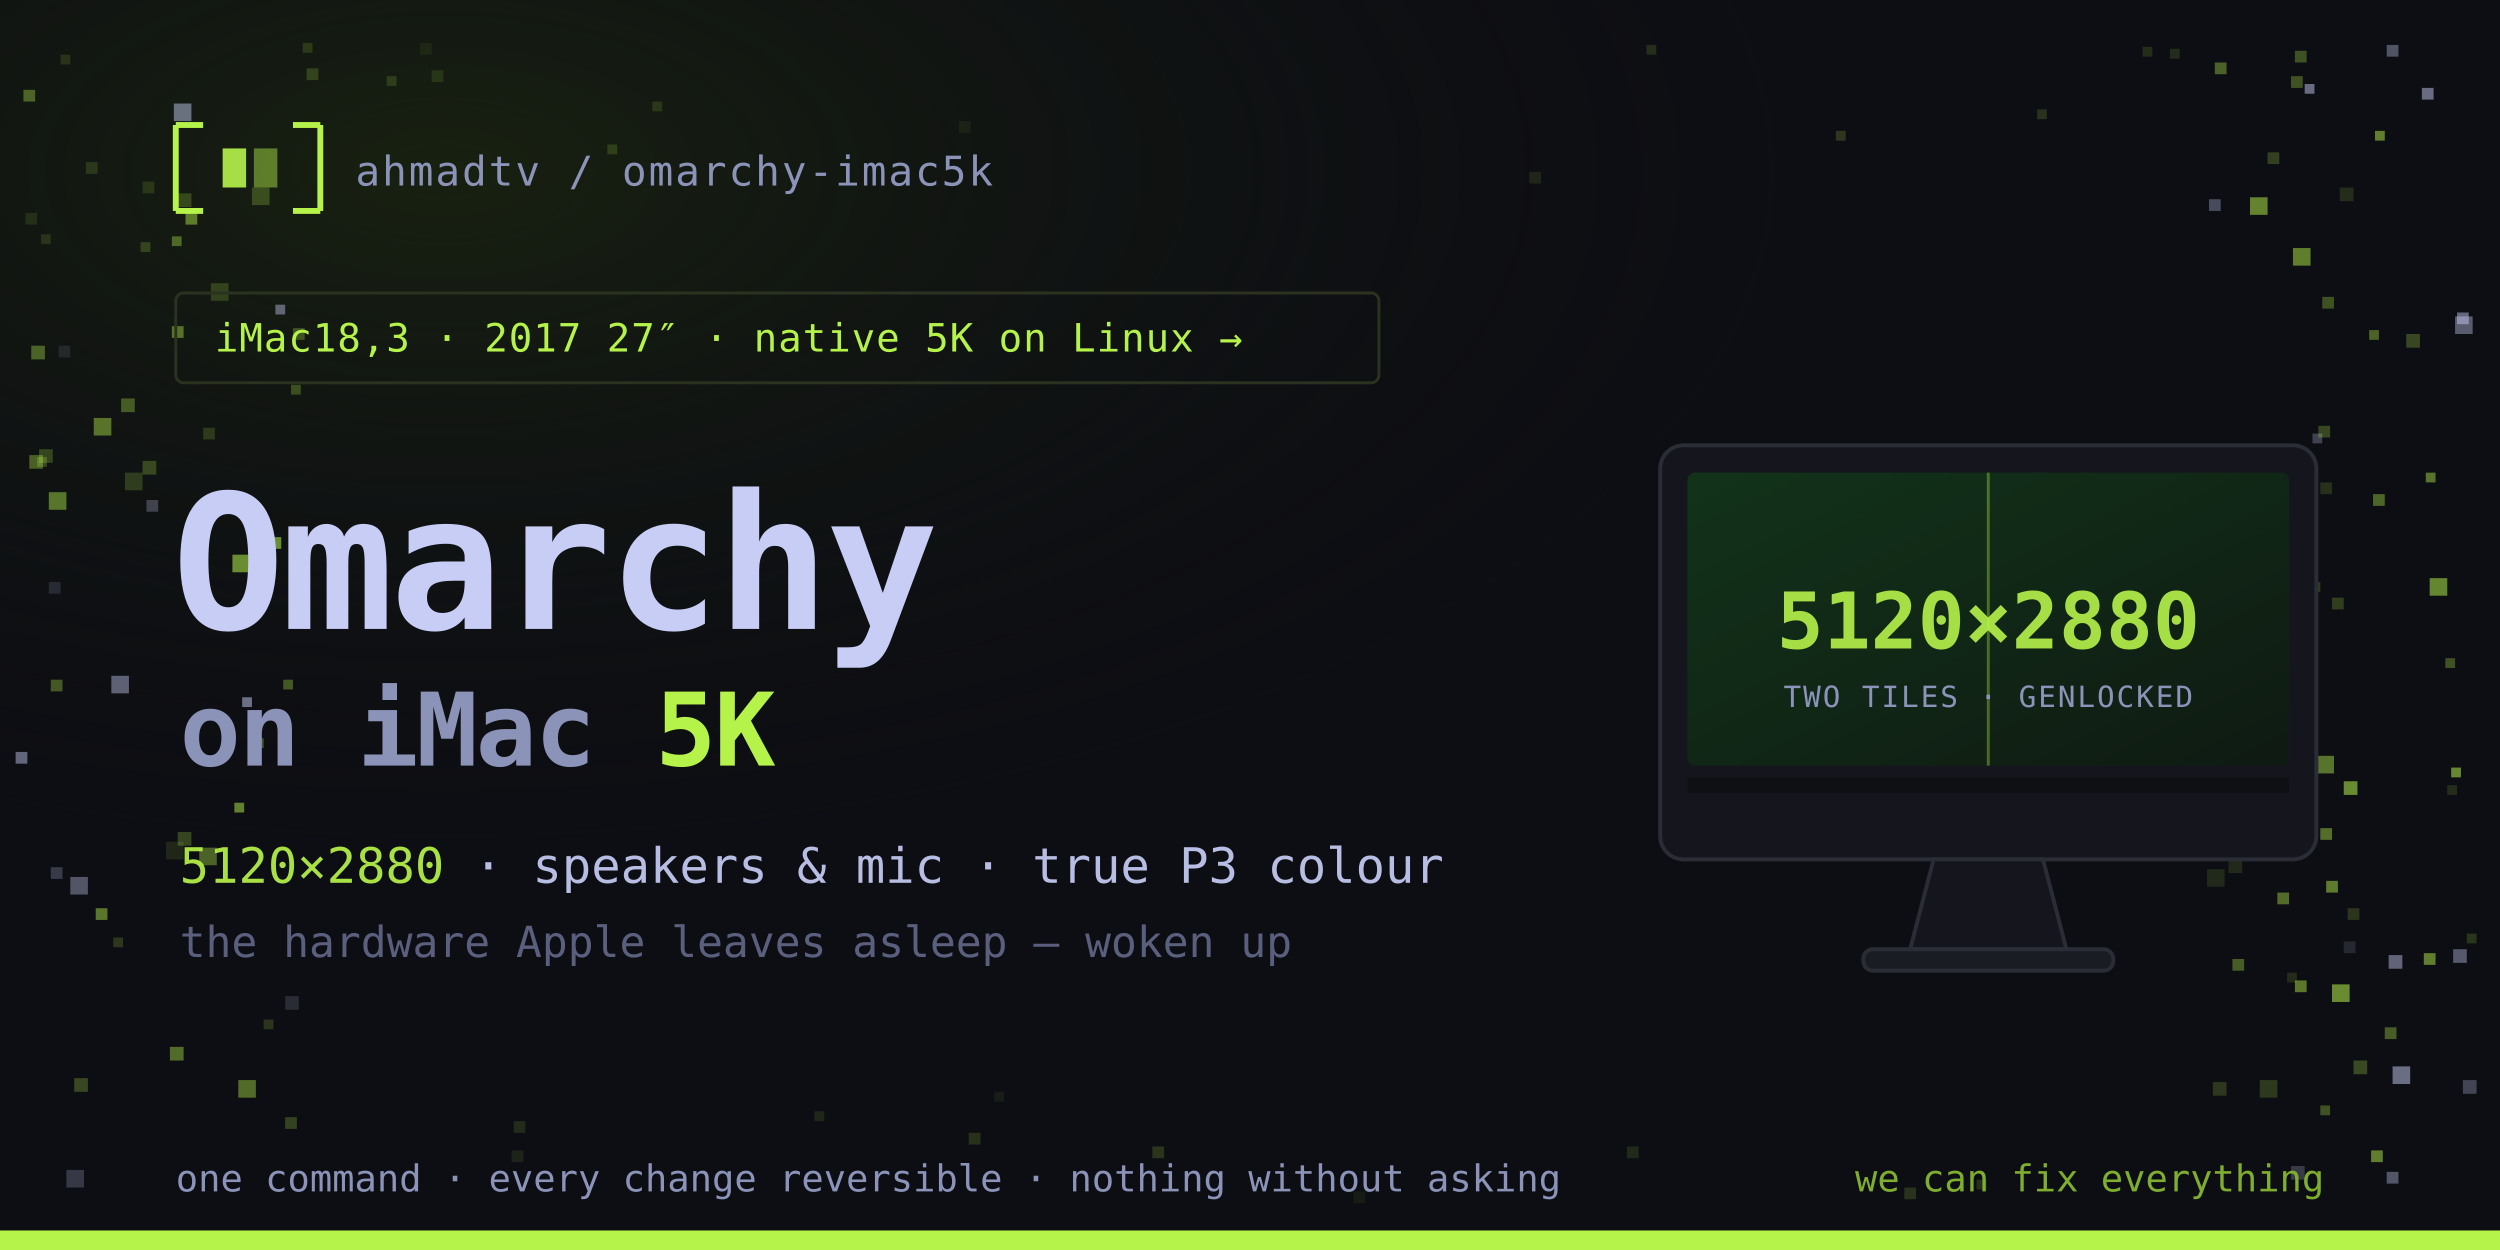
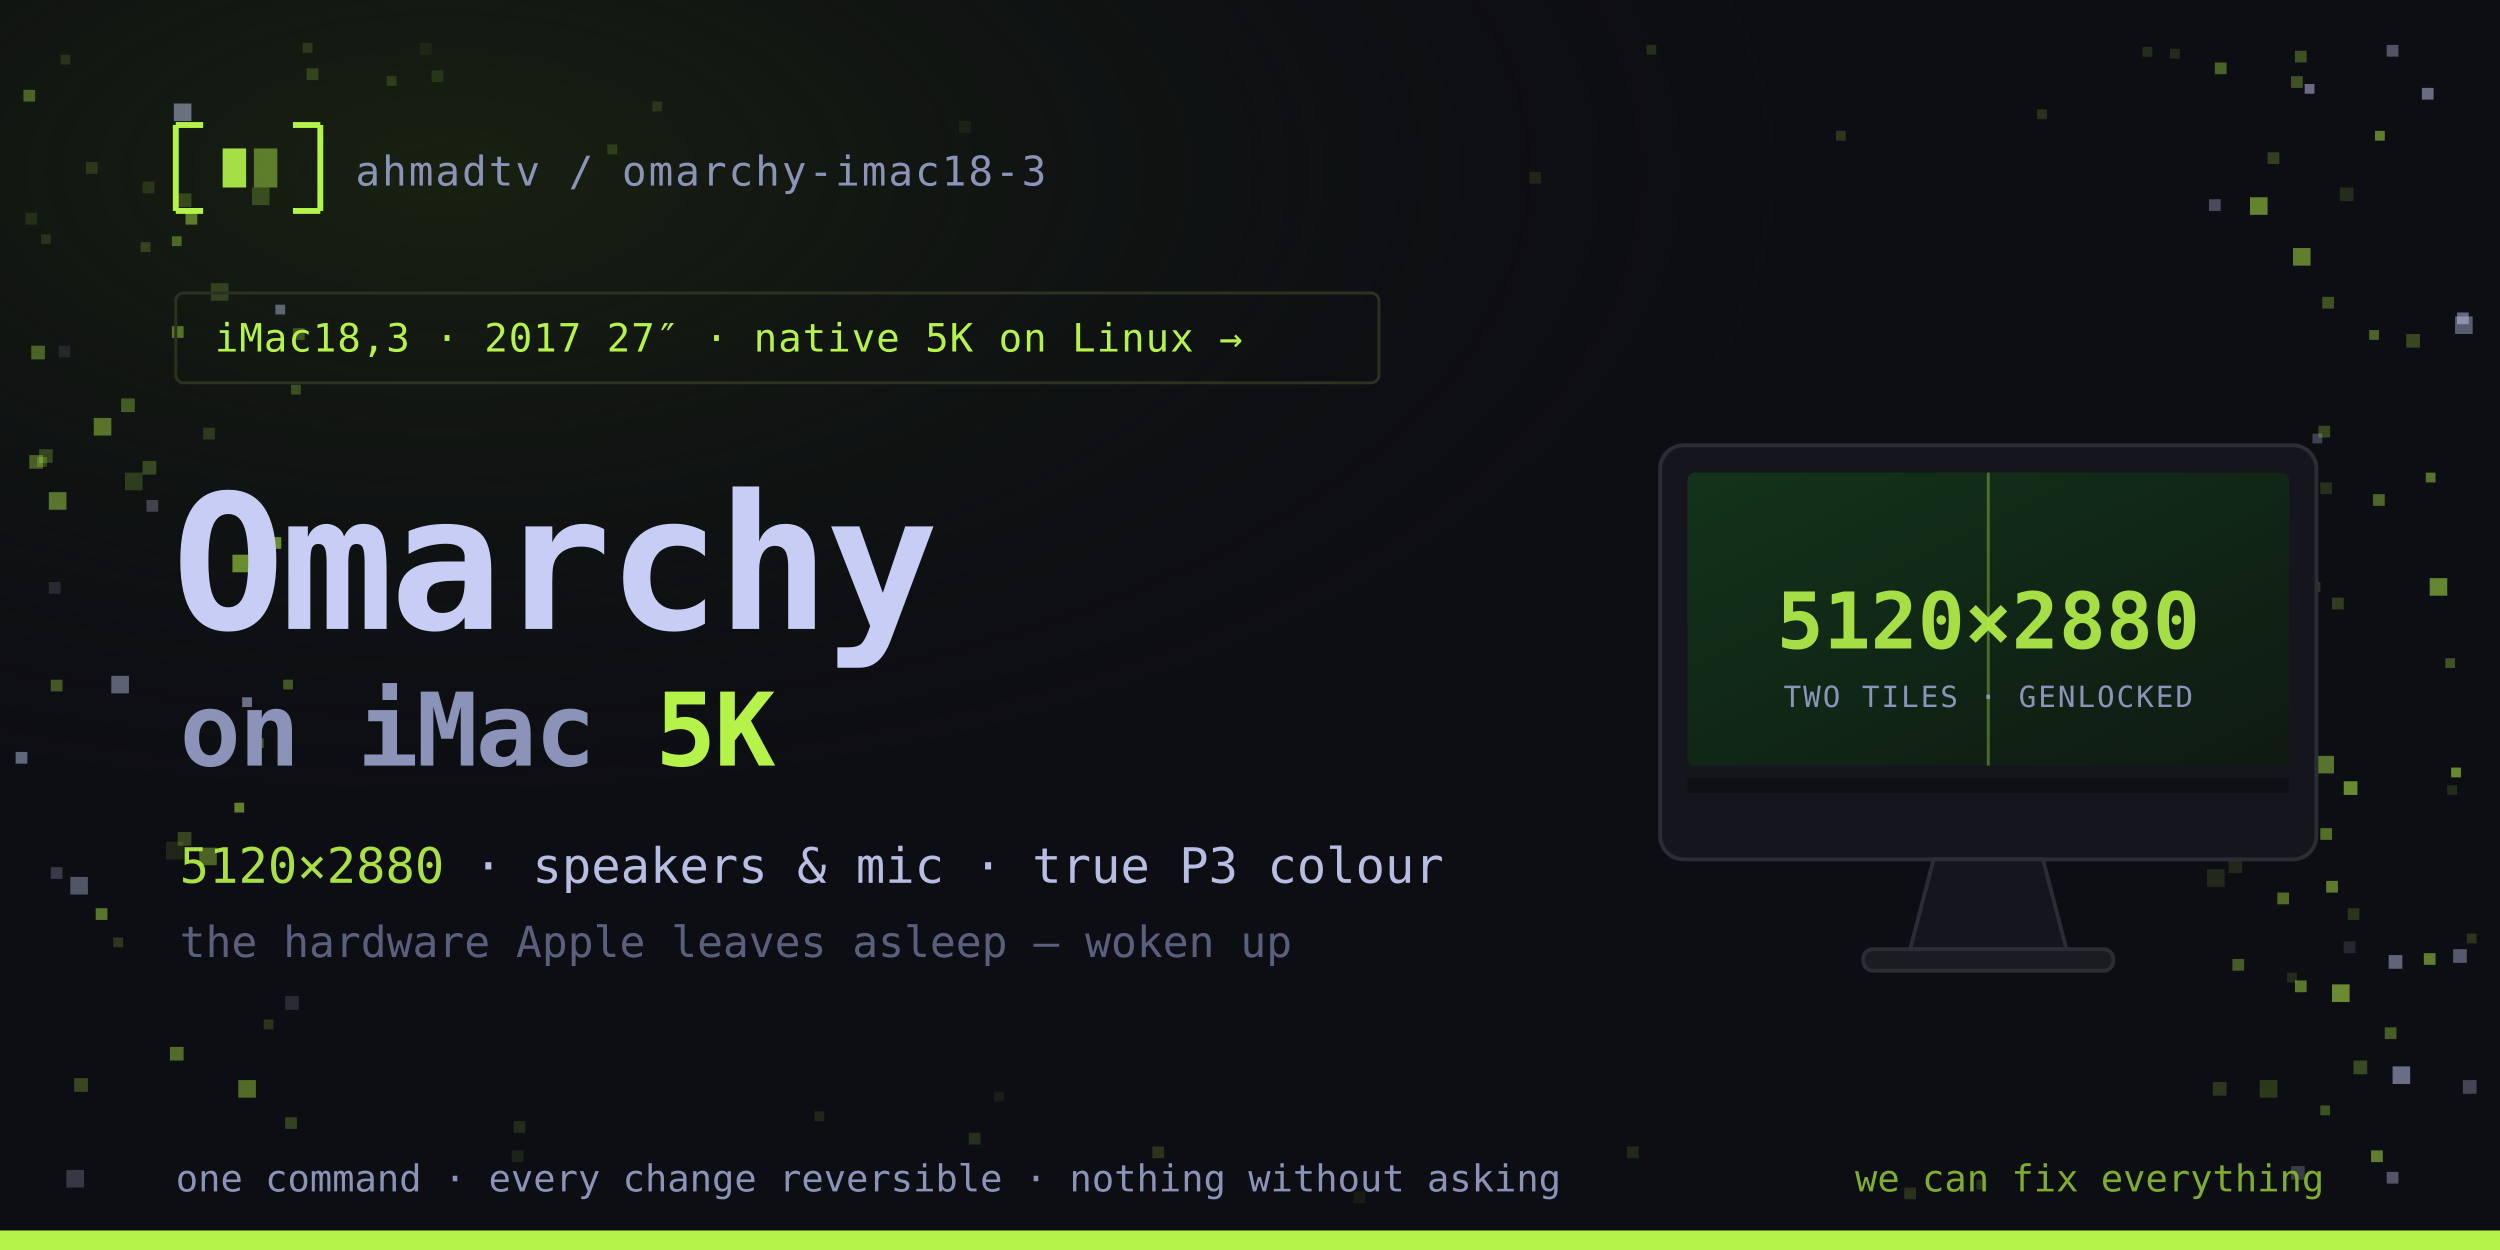
<svg xmlns="http://www.w3.org/2000/svg" width="1280" height="640" viewBox="0 0 1280 640" font-family="DejaVu Sans Mono, monospace">
  <defs>
    <radialGradient id="glow" cx="18%" cy="14%" r="55%">
      <stop offset="0%" stop-color="#1a2410" stop-opacity="0.85" />
      <stop offset="100%" stop-color="#0d0e13" stop-opacity="0" />
    </radialGradient>
    <linearGradient id="tile" x1="0" y1="0" x2="1" y2="1">
      <stop offset="0%" stop-color="#12331a" />
      <stop offset="100%" stop-color="#0f1a12" />
    </linearGradient>
  </defs>
  <rect width="1280" height="640" fill="#0d0e13" />
  <rect width="1280" height="640" fill="url(#glow)" />
  <rect x="8" y="385" width="6" height="6" fill="#c7cdf5" opacity="0.46" />
  <rect x="31" y="28" width="5" height="5" fill="#b6f34a" opacity="0.13" />
  <rect x="1188" y="566" width="5" height="5" fill="#b6f34a" opacity="0.3" />
  <rect x="1141" y="440" width="7" height="7" fill="#b6f34a" opacity="0.12" />
  <rect x="91" y="426" width="7" height="7" fill="#b6f34a" opacity="0.24" />
  <rect x="1137" y="404" width="6" height="6" fill="#b6f34a" opacity="0.38" />
  <rect x="75" y="256" width="6" height="6" fill="#c7cdf5" opacity="0.26" />
  <rect x="25" y="252" width="9" height="9" fill="#b6f34a" opacity="0.44" />
  <rect x="149" y="197" width="5" height="5" fill="#b6f34a" opacity="0.26" />
  <rect x="1202" y="465" width="6" height="6" fill="#b6f34a" opacity="0.17" />
  <rect x="1256" y="486" width="7" height="7" fill="#c7cdf5" opacity="0.39" />
  <rect x="88" y="167" width="6" height="6" fill="#b6f34a" opacity="0.42" />
  <rect x="1189" y="152" width="6" height="6" fill="#b6f34a" opacity="0.29" />
  <rect x="1222" y="23" width="6" height="6" fill="#c7cdf5" opacity="0.36" />
  <rect x="1253" y="402" width="5" height="5" fill="#b6f34a" opacity="0.14" />
  <rect x="1221" y="526" width="6" height="6" fill="#b6f34a" opacity="0.34" />
  <rect x="1188" y="424" width="6" height="6" fill="#b6f34a" opacity="0.42" />
  <rect x="73" y="236" width="7" height="7" fill="#b6f34a" opacity="0.24" />
  <rect x="1263" y="478" width="5" height="5" fill="#b6f34a" opacity="0.17" />
  <rect x="1152" y="101" width="9" height="9" fill="#b6f34a" opacity="0.51" />
  <rect x="1198" y="96" width="7" height="7" fill="#b6f34a" opacity="0.14" />
  <rect x="1255" y="393" width="5" height="5" fill="#b6f34a" opacity="0.53" />
  <rect x="1157" y="553" width="9" height="9" fill="#b6f34a" opacity="0.19" />
  <rect x="141" y="156" width="5" height="5" fill="#c7cdf5" opacity="0.43" />
  <rect x="21" y="120" width="5" height="5" fill="#b6f34a" opacity="0.13" />
  <rect x="1232" y="171" width="7" height="7" fill="#b6f34a" opacity="0.25" />
  <rect x="1161" y="78" width="6" height="6" fill="#b6f34a" opacity="0.22" />
  <rect x="1257" y="162" width="9" height="9" fill="#c7cdf5" opacity="0.41" />
  <rect x="48" y="214" width="9" height="9" fill="#b6f34a" opacity="0.43" />
  <rect x="1175" y="502" width="6" height="6" fill="#b6f34a" opacity="0.46" />
  <rect x="26" y="348" width="6" height="6" fill="#b6f34a" opacity="0.32" />
  <rect x="1133" y="554" width="7" height="7" fill="#b6f34a" opacity="0.18" />
  <rect x="13" y="109" width="6" height="6" fill="#b6f34a" opacity="0.11" />
  <rect x="85" y="431" width="9" height="9" fill="#b6f34a" opacity="0.11" />
  <rect x="145" y="348" width="5" height="5" fill="#b6f34a" opacity="0.32" />
  <rect x="130" y="378" width="5" height="5" fill="#b6f34a" opacity="0.32" />
  <rect x="150" y="168" width="6" height="6" fill="#b6f34a" opacity="0.27" />
  <rect x="62" y="204" width="7" height="7" fill="#b6f34a" opacity="0.32" />
  <rect x="143" y="376" width="5" height="5" fill="#b6f34a" opacity="0.12" />
  <rect x="1173" y="597" width="7" height="7" fill="#c7cdf5" opacity="0.23" />
  <rect x="49" y="465" width="6" height="6" fill="#b6f34a" opacity="0.45" />
  <rect x="1134" y="32" width="6" height="6" fill="#b6f34a" opacity="0.36" />
  <rect x="58" y="480" width="5" height="5" fill="#b6f34a" opacity="0.18" />
  <rect x="1216" y="67" width="5" height="5" fill="#b6f34a" opacity="0.49" />
  <rect x="95" y="109" width="6" height="6" fill="#b6f34a" opacity="0.45" />
  <rect x="1171" y="498" width="5" height="5" fill="#b6f34a" opacity="0.13" />
  <rect x="146" y="572" width="6" height="6" fill="#b6f34a" opacity="0.23" />
  <rect x="1180" y="43" width="5" height="5" fill="#c7cdf5" opacity="0.49" />
  <rect x="124" y="357" width="5" height="5" fill="#c7cdf5" opacity="0.51" />
  <rect x="1186" y="387" width="9" height="9" fill="#b6f34a" opacity="0.44" />
  <rect x="1131" y="102" width="6" height="6" fill="#c7cdf5" opacity="0.32" />
  <rect x="1242" y="242" width="5" height="5" fill="#b6f34a" opacity="0.44" />
  <rect x="30" y="177" width="6" height="6" fill="#c7cdf5" opacity="0.1" />
  <rect x="101" y="268" width="5" height="5" fill="#c7cdf5" opacity="0.11" />
  <rect x="72" y="124" width="5" height="5" fill="#b6f34a" opacity="0.2" />
  <rect x="25" y="298" width="6" height="6" fill="#c7cdf5" opacity="0.14" />
  <rect x="1244" y="296" width="9" height="9" fill="#b6f34a" opacity="0.52" />
  <rect x="1252" y="337" width="5" height="5" fill="#b6f34a" opacity="0.3" />
  <rect x="38" y="552" width="7" height="7" fill="#b6f34a" opacity="0.25" />
  <rect x="1223" y="489" width="7" height="7" fill="#c7cdf5" opacity="0.45" />
  <rect x="1134" y="311" width="7" height="7" fill="#b6f34a" opacity="0.37" />
  <rect x="1200" y="482" width="6" height="6" fill="#c7cdf5" opacity="0.13" />
  <rect x="1130" y="445" width="9" height="9" fill="#b6f34a" opacity="0.12" />
  <rect x="20" y="230" width="7" height="7" fill="#b6f34a" opacity="0.23" />
  <rect x="1213" y="169" width="5" height="5" fill="#b6f34a" opacity="0.37" />
  <rect x="1172" y="366" width="6" height="6" fill="#c7cdf5" opacity="0.54" />
  <rect x="135" y="522" width="5" height="5" fill="#b6f34a" opacity="0.17" />
  <rect x="1146" y="245" width="7" height="7" fill="#b6f34a" opacity="0.22" />
  <rect x="16" y="177" width="7" height="7" fill="#b6f34a" opacity="0.35" />
  <rect x="1140" y="269" width="6" height="6" fill="#b6f34a" opacity="0.12" />
  <rect x="1183" y="298" width="5" height="5" fill="#b6f34a" opacity="0.2" />
  <rect x="1173" y="39" width="6" height="6" fill="#b6f34a" opacity="0.3" />
  <rect x="1184" y="222" width="5" height="5" fill="#c7cdf5" opacity="0.27" />
  <rect x="1205" y="543" width="7" height="7" fill="#b6f34a" opacity="0.26" />
  <rect x="1214" y="589" width="6" height="6" fill="#b6f34a" opacity="0.49" />
  <rect x="1261" y="553" width="7" height="7" fill="#c7cdf5" opacity="0.29" />
  <rect x="1200" y="400" width="7" height="7" fill="#b6f34a" opacity="0.54" />
  <rect x="146" y="510" width="7" height="7" fill="#c7cdf5" opacity="0.15" />
  <rect x="1194" y="504" width="9" height="9" fill="#b6f34a" opacity="0.55" />
  <rect x="57" y="346" width="9" height="9" fill="#c7cdf5" opacity="0.43" />
  <rect x="1143" y="491" width="6" height="6" fill="#b6f34a" opacity="0.34" />
  <rect x="108" y="145" width="9" height="9" fill="#b6f34a" opacity="0.19" />
  <rect x="89" y="53" width="9" height="9" fill="#c7cdf5" opacity="0.48" />
  <rect x="64" y="242" width="9" height="9" fill="#b6f34a" opacity="0.19" />
  <rect x="1165" y="312" width="6" height="6" fill="#c7cdf5" opacity="0.41" />
  <rect x="15" y="233" width="7" height="7" fill="#b6f34a" opacity="0.34" />
  <rect x="1187" y="218" width="6" height="6" fill="#b6f34a" opacity="0.25" />
  <rect x="1188" y="247" width="6" height="6" fill="#b6f34a" opacity="0.15" />
  <rect x="19" y="234" width="5" height="5" fill="#b6f34a" opacity="0.24" />
  <rect x="36" y="449" width="9" height="9" fill="#c7cdf5" opacity="0.37" />
  <rect x="1174" y="127" width="9" height="9" fill="#b6f34a" opacity="0.49" />
  <rect x="44" y="83" width="6" height="6" fill="#b6f34a" opacity="0.15" />
  <rect x="87" y="536" width="7" height="7" fill="#b6f34a" opacity="0.41" />
  <rect x="1169" y="233" width="9" height="9" fill="#b6f34a" opacity="0.23" />
  <rect x="34" y="599" width="9" height="9" fill="#c7cdf5" opacity="0.22" />
  <rect x="131" y="291" width="9" height="9" fill="#b6f34a" opacity="0.28" />
  <rect x="119" y="284" width="9" height="9" fill="#b6f34a" opacity="0.55" />
  <rect x="1135" y="245" width="6" height="6" fill="#c7cdf5" opacity="0.35" />
  <rect x="91" y="99" width="7" height="7" fill="#b6f34a" opacity="0.21" />
  <rect x="12" y="46" width="6" height="6" fill="#b6f34a" opacity="0.35" />
  <rect x="138" y="275" width="6" height="6" fill="#b6f34a" opacity="0.55" />
  <rect x="104" y="219" width="6" height="6" fill="#b6f34a" opacity="0.17" />
  <rect x="1194" y="306" width="6" height="6" fill="#b6f34a" opacity="0.21" />
  <rect x="1225" y="546" width="9" height="9" fill="#c7cdf5" opacity="0.5" />
  <rect x="1222" y="600" width="6" height="6" fill="#c7cdf5" opacity="0.37" />
  <rect x="88" y="121" width="5" height="5" fill="#b6f34a" opacity="0.36" />
  <rect x="1241" y="488" width="6" height="6" fill="#b6f34a" opacity="0.49" />
  <rect x="1240" y="45" width="6" height="6" fill="#c7cdf5" opacity="0.49" />
  <rect x="1175" y="26" width="6" height="6" fill="#b6f34a" opacity="0.29" />
  <rect x="1258" y="160" width="6" height="6" fill="#c7cdf5" opacity="0.47" />
  <rect x="1191" y="451" width="6" height="6" fill="#b6f34a" opacity="0.48" />
  <rect x="73" y="93" width="6" height="6" fill="#b6f34a" opacity="0.14" />
  <rect x="120" y="411" width="5" height="5" fill="#b6f34a" opacity="0.5" />
  <rect x="102" y="434" width="9" height="9" fill="#b6f34a" opacity="0.37" />
  <rect x="1162" y="393" width="9" height="9" fill="#c7cdf5" opacity="0.22" />
  <rect x="1166" y="457" width="6" height="6" fill="#b6f34a" opacity="0.41" />
  <rect x="1215" y="253" width="6" height="6" fill="#b6f34a" opacity="0.38" />
  <rect x="129" y="96" width="9" height="9" fill="#b6f34a" opacity="0.23" />
  <rect x="122" y="553" width="9" height="9" fill="#b6f34a" opacity="0.41" />
  <rect x="26" y="444" width="6" height="6" fill="#c7cdf5" opacity="0.23" />
  <rect x="263" y="574" width="6" height="6" fill="#b6f34a" opacity="0.13" />
  <rect x="155" y="22" width="5" height="5" fill="#b6f34a" opacity="0.15" />
  <rect x="215" y="22" width="6" height="6" fill="#b6f34a" opacity="0.06" />
  <rect x="262" y="589" width="6" height="6" fill="#b6f34a" opacity="0.09" />
  <rect x="1043" y="56" width="5" height="5" fill="#b6f34a" opacity="0.16" />
  <rect x="334" y="52" width="5" height="5" fill="#b6f34a" opacity="0.14" />
  <rect x="496" y="580" width="6" height="6" fill="#b6f34a" opacity="0.15" />
  <rect x="509" y="559" width="5" height="5" fill="#b6f34a" opacity="0.07" />
  <rect x="157" y="35" width="6" height="6" fill="#b6f34a" opacity="0.19" />
  <rect x="1012" y="604" width="5" height="5" fill="#b6f34a" opacity="0.15" />
  <rect x="783" y="88" width="6" height="6" fill="#b6f34a" opacity="0.1" />
  <rect x="198" y="39" width="5" height="5" fill="#b6f34a" opacity="0.16" />
  <rect x="491" y="62" width="6" height="6" fill="#b6f34a" opacity="0.06" />
  <rect x="833" y="587" width="6" height="6" fill="#b6f34a" opacity="0.12" />
  <rect x="221" y="36" width="6" height="6" fill="#b6f34a" opacity="0.12" />
  <rect x="417" y="569" width="5" height="5" fill="#b6f34a" opacity="0.11" />
  <rect x="843" y="23" width="5" height="5" fill="#b6f34a" opacity="0.14" />
  <rect x="311" y="74" width="5" height="5" fill="#b6f34a" opacity="0.17" />
  <rect x="1097" y="24" width="5" height="5" fill="#b6f34a" opacity="0.14" />
  <rect x="590" y="587" width="6" height="6" fill="#b6f34a" opacity="0.17" />
  <rect x="1111" y="25" width="5" height="5" fill="#b6f34a" opacity="0.13" />
  <rect x="693" y="610" width="6" height="6" fill="#b6f34a" opacity="0.06" />
  <rect x="975" y="608" width="6" height="6" fill="#b6f34a" opacity="0.16" />
  <rect x="940" y="67" width="5" height="5" fill="#b6f34a" opacity="0.18" />
  <g transform="translate(90,64)" stroke="#b6f34a" stroke-width="3" fill="none">
    <path d="M0,0 L0,44 M0,0 L14,0 M0,44 L14,44" />
    <path d="M74,0 L74,44 M74,0 L60,0 M74,44 L60,44" />
    <rect x="24" y="12" width="12" height="20" fill="#b6f34a" stroke="none" opacity="0.9" />
    <rect x="40" y="12" width="12" height="20" fill="#b6f34a" stroke="none" opacity="0.45" />
  </g>
-   <text x="182" y="95" font-size="21" fill="#8b93b8" letter-spacing="1">ahmadtv / omarchy-imac5k</text>
+   <text x="182" y="95" font-size="21" fill="#8b93b8" letter-spacing="1">ahmadtv / omarchy-imac18-3</text>
  <g transform="translate(90,150)">
    <rect x="0" y="0" width="616" height="46" rx="4" fill="none" stroke="#2b3320" stroke-width="1.5" />
    <text x="20" y="30" font-size="20" fill="#b6f34a" letter-spacing="0.5">iMac18,3 · 2017 27″ · native 5K on Linux  →</text>
  </g>
  <text x="88" y="322" font-size="96" font-weight="700" fill="#c7cdf5" letter-spacing="-2">Omarchy</text>
  <text x="92" y="392" font-size="52" font-weight="700" fill="#8b93b8" letter-spacing="-1">on iMac <tspan fill="#b6f34a">5K</tspan>
  </text>
  <text x="92" y="452" font-size="25" fill="#c7cdf5" opacity="0.92">
    <tspan fill="#b6f34a">5120×2880</tspan>  ·  speakers &amp; mic  ·  true P3 colour</text>
  <text x="92" y="490" font-size="22" fill="#5a5f7d">the hardware Apple leaves asleep — woken up</text>
  <g transform="translate(858,236)">
    <rect x="-8" y="-8" width="336" height="212" rx="12" fill="#15161d" stroke="#2a2c36" stroke-width="2" />
    <rect x="6" y="6" width="308" height="150" rx="4" fill="url(#tile)" />
    <line x1="160" y1="6" x2="160" y2="156" stroke="#b6f34a" stroke-width="1.5" opacity="0.35" />
    <text x="160" y="96" font-size="40" font-weight="700" fill="#b6f34a" text-anchor="middle" opacity="0.9">5120×2880</text>
    <text x="160" y="126" font-size="15" fill="#8b93b8" text-anchor="middle" letter-spacing="1">TWO TILES · GENLOCKED</text>
    <rect x="6" y="162" width="308" height="8" fill="#0f1014" />
    <path d="M132 204 L188 204 L200 250 L120 250 Z" fill="#15161d" stroke="#2a2c36" stroke-width="2" />
    <rect x="96" y="250" width="128" height="11" rx="5" fill="#1a1c24" stroke="#2a2c36" stroke-width="2" />
  </g>
  <rect x="0" y="630" width="1280" height="10" fill="#b6f34a" />
  <text x="90" y="610" font-size="19" fill="#8b93b8">one command · every change reversible · nothing without asking</text>
  <text x="1190" y="610" font-size="19" fill="#7fae2e" text-anchor="end">we can fix everything</text>
</svg>
